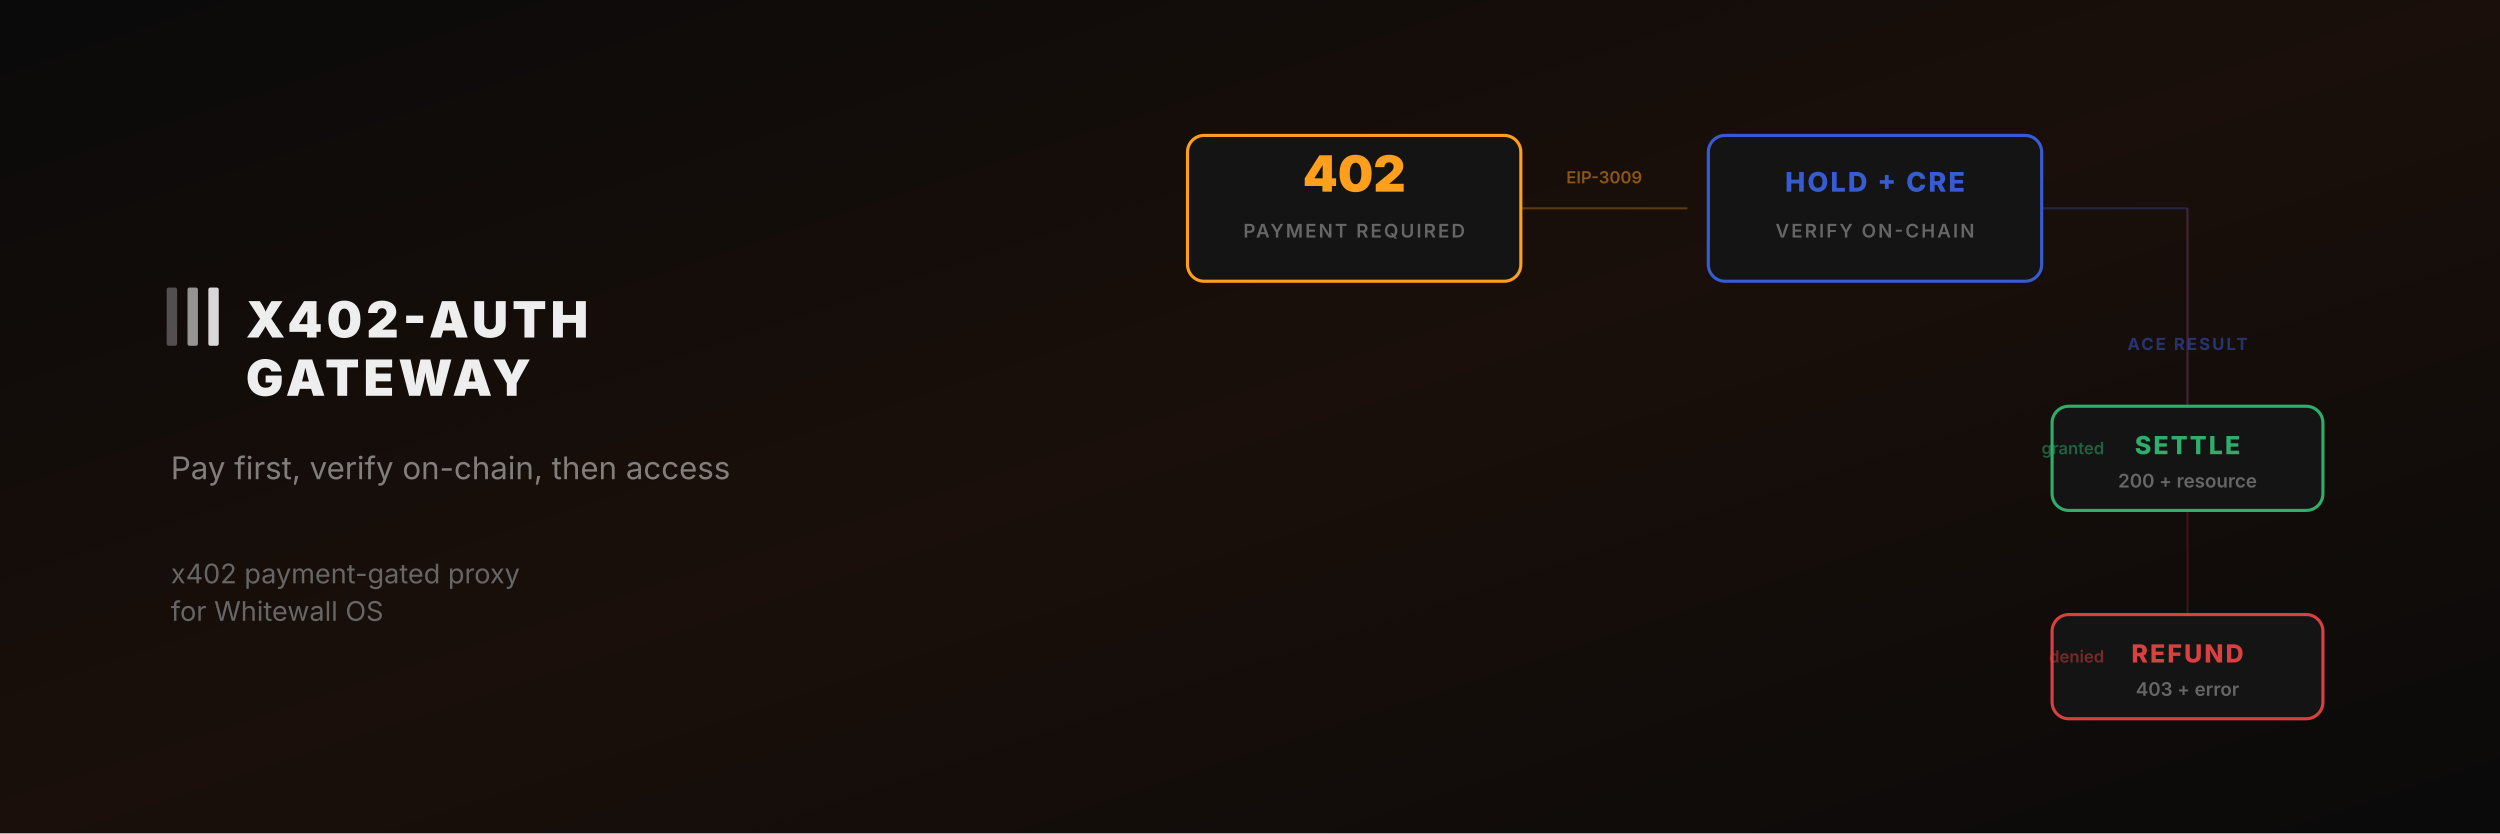
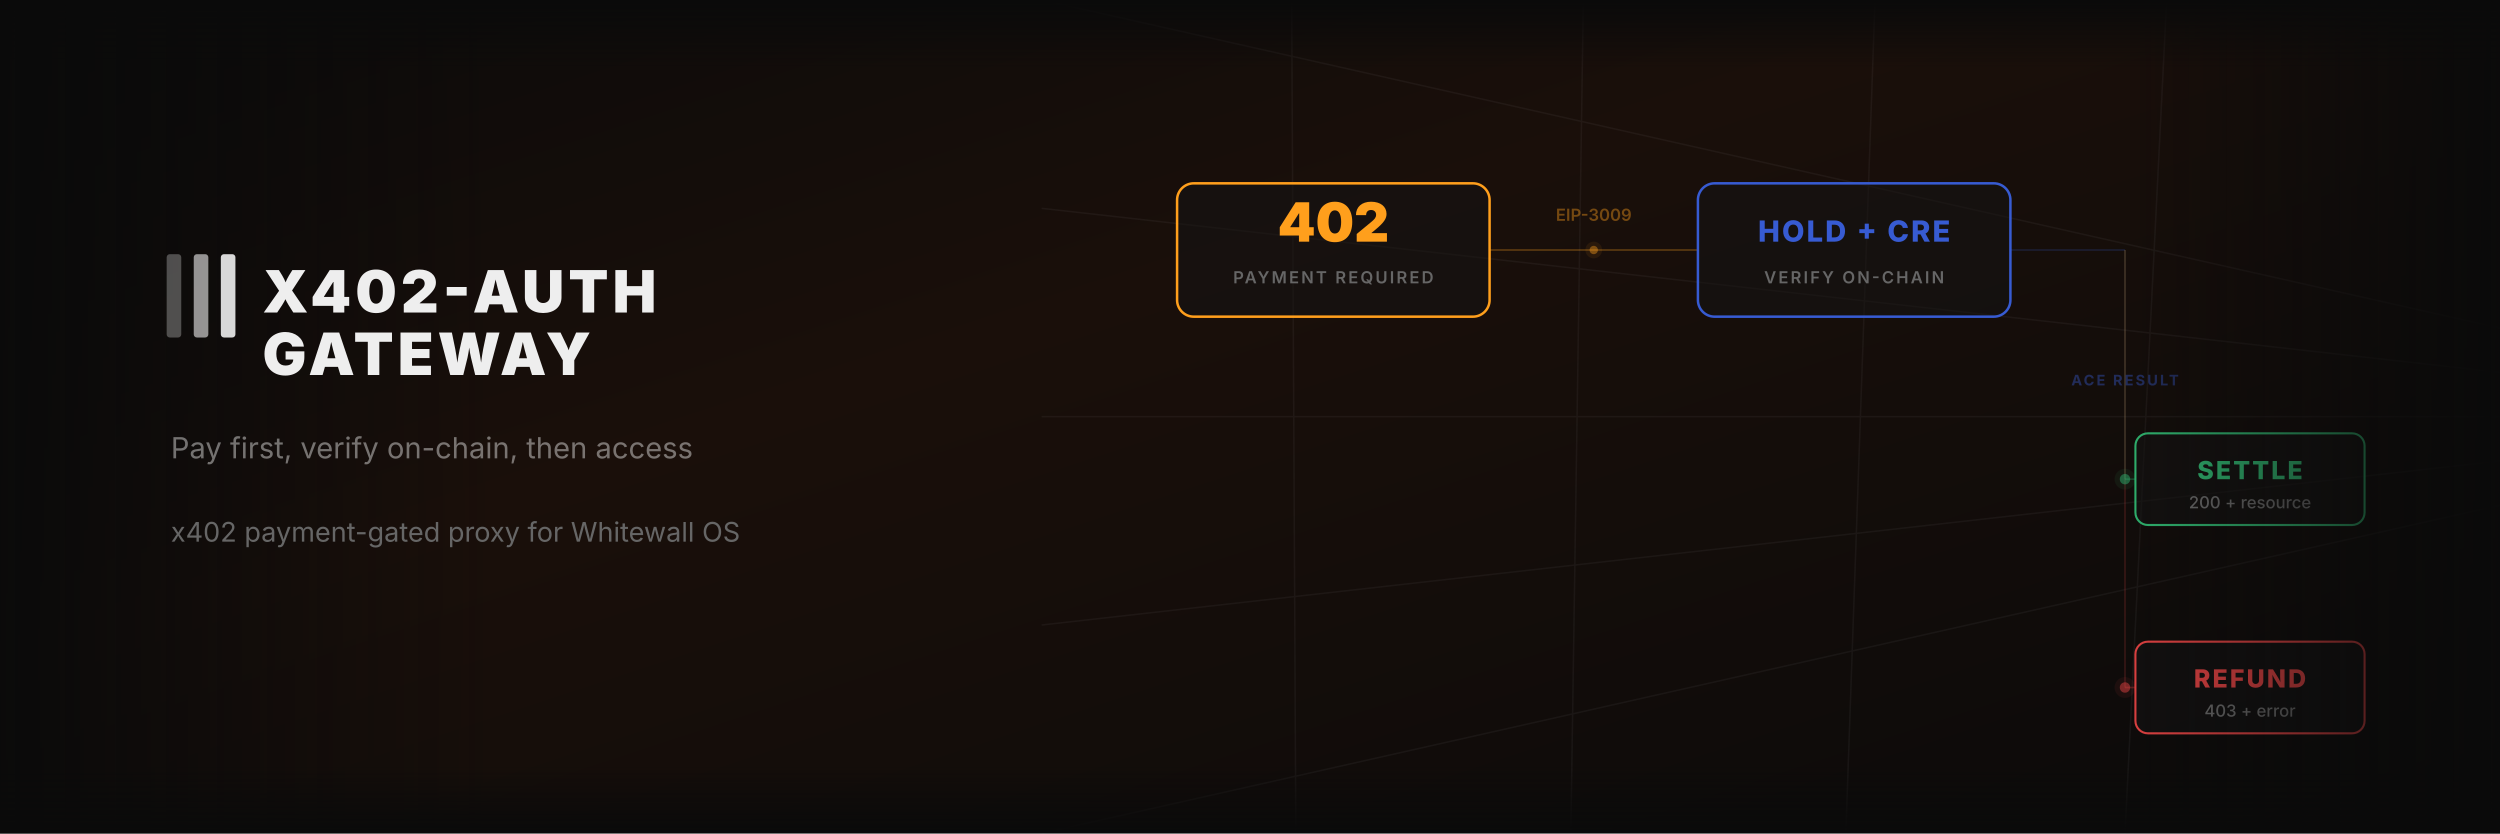
<svg xmlns="http://www.w3.org/2000/svg" viewBox="0 0 1200 400">
  <defs>
    <linearGradient id="bg" x1="0%" y1="0%" x2="100%" y2="100%">
      <stop offset="0%" stop-color="#0A0A0A" />
-       <stop offset="50%" stop-color="#1A0F0A" />
+       <stop offset="40%" stop-color="#1A0F0A" />
+       <stop offset="100%" stop-color="#0A0A0A" />
+     </linearGradient>
+     <linearGradient id="fadeL" x1="0%" y1="0%" x2="20%" y2="0%">
+       <stop offset="0%" stop-color="#0A0A0A" />
+       <stop offset="100%" stop-color="#0A0A0A" stop-opacity="0" />
+     </linearGradient>
+     <linearGradient id="fadeR" x1="85%" y1="0%" x2="100%" y2="0%">
+       <stop offset="0%" stop-color="#0A0A0A" stop-opacity="0" />
+       <stop offset="100%" stop-color="#0A0A0A" />
+     </linearGradient>
+     <linearGradient id="fadeT" x1="0%" y1="0%" x2="0%" y2="8%">
+       <stop offset="0%" stop-color="#0A0A0A" />
+       <stop offset="100%" stop-color="#0A0A0A" stop-opacity="0" />
+     </linearGradient>
+     <linearGradient id="fadeB" x1="0%" y1="92%" x2="0%" y2="100%">
+       <stop offset="0%" stop-color="#0A0A0A" stop-opacity="0" />
      <stop offset="100%" stop-color="#0A0A0A" />
    </linearGradient>
  </defs>
  <rect width="1200" height="400" fill="url(#bg)" />
-   <g transform="translate(650, 100)">
-     <rect x="-80" y="-35" width="160" height="70" rx="8" fill="#141414" stroke="#FF9F1C" stroke-width="1.5" />
-     <text x="0" y="-8" font-family="Inter, system-ui, sans-serif" font-size="24" font-weight="900" fill="#FF9F1C" text-anchor="middle">402</text>
-     <text x="0" y="14" font-family="Inter, system-ui, sans-serif" font-size="9" font-weight="600" fill="#666666" text-anchor="middle" letter-spacing="1">PAYMENT REQUIRED</text>
+   <g opacity="0.05" stroke="#EEEEEE" stroke-width="0.7" fill="none">
+     <line x1="500" y1="0" x2="1300" y2="180" />
+     <line x1="500" y1="100" x2="1300" y2="190" />
+     <line x1="500" y1="200" x2="1300" y2="200" />
+     <line x1="500" y1="300" x2="1300" y2="210" />
+     <line x1="500" y1="400" x2="1300" y2="220" />
+     <line x1="620" y1="0" x2="622" y2="400" />
+     <line x1="760" y1="0" x2="754" y2="400" />
+     <line x1="900" y1="0" x2="886" y2="400" />
+     <line x1="1040" y1="0" x2="1020" y2="400" />
  </g>
-   <line x1="730" y1="100" x2="810" y2="100" stroke="#FF9F1C" stroke-width="1" opacity="0.3" />
-   <text x="770" y="88" font-family="Inter, system-ui, sans-serif" font-size="8" font-weight="600" fill="#FF9F1C" text-anchor="middle" opacity="0.5">EIP-3009</text>
-   <g transform="translate(900, 100)">
-     <rect x="-80" y="-35" width="160" height="70" rx="8" fill="#141414" stroke="#375BD2" stroke-width="1.5" />
-     <text x="0" y="-8" font-family="Inter, system-ui, sans-serif" font-size="13" font-weight="800" fill="#375BD2" text-anchor="middle" letter-spacing="1">HOLD + CRE</text>
-     <text x="0" y="14" font-family="Inter, system-ui, sans-serif" font-size="9" font-weight="600" fill="#666666" text-anchor="middle" letter-spacing="1">VERIFY ON-CHAIN</text>
+   <g transform="translate(640, 120)">
+     <rect x="-75" y="-32" width="150" height="64" rx="8" fill="#141414" fill-opacity="0.5" stroke="#FF9F1C" stroke-width="1.2" />
+     <text x="0" y="-4" font-family="Inter, system-ui, sans-serif" font-size="26" font-weight="900" fill="#FF9F1C" text-anchor="middle">402</text>
+     <text x="0" y="16" font-family="Inter, system-ui, sans-serif" font-size="8" font-weight="600" fill="#666666" text-anchor="middle" letter-spacing="1">PAYMENT REQUIRED</text>
  </g>
-   <line x1="980" y1="100" x2="1050" y2="100" stroke="#375BD2" stroke-width="1" opacity="0.3" />
-   <line x1="1050" y1="100" x2="1050" y2="220" stroke="#375BD2" stroke-width="1" opacity="0.2" />
-   <line x1="1050" y1="100" x2="1050" y2="320" stroke="#D94040" stroke-width="1" opacity="0.2" />
-   <g transform="translate(1050, 220)">
-     <rect x="-65" y="-25" width="130" height="50" rx="8" fill="#141414" stroke="#2EAD6B" stroke-width="1.5" />
-     <text x="0" y="-2" font-family="Inter, system-ui, sans-serif" font-size="12" font-weight="800" fill="#2EAD6B" text-anchor="middle" letter-spacing="1">SETTLE</text>
-     <text x="0" y="14" font-family="Inter, system-ui, sans-serif" font-size="9" font-weight="600" fill="#666666" text-anchor="middle">200 + resource</text>
+   <line x1="715" y1="120" x2="815" y2="120" stroke="#FF9F1C" stroke-width="0.8" opacity="0.3" />
+   <circle cx="765" cy="120" r="4" fill="#FF9F1C" opacity="0.08" />
+   <circle cx="765" cy="120" r="2" fill="#FF9F1C" opacity="0.4" />
+   <text x="765" y="106" font-family="Inter, system-ui, sans-serif" font-size="8" font-weight="600" fill="#FF9F1C" text-anchor="middle" opacity="0.4">EIP-3009</text>
+   <g transform="translate(890, 120)">
+     <rect x="-75" y="-32" width="150" height="64" rx="8" fill="#141414" fill-opacity="0.5" stroke="#375BD2" stroke-width="1.2" />
+     <text x="0" y="-4" font-family="Inter, system-ui, sans-serif" font-size="14" font-weight="800" fill="#375BD2" text-anchor="middle" letter-spacing="1">HOLD + CRE</text>
+     <text x="0" y="16" font-family="Inter, system-ui, sans-serif" font-size="8" font-weight="600" fill="#666666" text-anchor="middle" letter-spacing="1">VERIFY ON-CHAIN</text>
  </g>
-   <g transform="translate(1050, 320)">
-     <rect x="-65" y="-25" width="130" height="50" rx="8" fill="#141414" stroke="#D94040" stroke-width="1.5" />
-     <text x="0" y="-2" font-family="Inter, system-ui, sans-serif" font-size="12" font-weight="800" fill="#D94040" text-anchor="middle" letter-spacing="1">REFUND</text>
-     <text x="0" y="14" font-family="Inter, system-ui, sans-serif" font-size="9" font-weight="600" fill="#666666" text-anchor="middle">403 + error</text>
+   <line x1="965" y1="120" x2="1020" y2="120" stroke="#375BD2" stroke-width="0.8" opacity="0.2" />
+   <line x1="1020" y1="120" x2="1020" y2="230" stroke="#2EAD6B" stroke-width="0.8" opacity="0.2" />
+   <line x1="1020" y1="120" x2="1020" y2="330" stroke="#D94040" stroke-width="0.8" opacity="0.2" />
+   <text x="1020" y="185" font-family="Inter, system-ui, sans-serif" font-size="7" font-weight="700" fill="#375BD2" text-anchor="middle" letter-spacing="1" opacity="0.4">ACE RESULT</text>
+   <g transform="translate(1080, 230)">
+     <rect x="-55" y="-22" width="110" height="44" rx="6" fill="#141414" fill-opacity="0.5" stroke="#2EAD6B" stroke-width="1" />
+     <text x="0" y="0" font-family="Inter, system-ui, sans-serif" font-size="12" font-weight="800" fill="#2EAD6B" text-anchor="middle" letter-spacing="1">SETTLE</text>
+     <text x="0" y="14" font-family="Inter, system-ui, sans-serif" font-size="8" font-weight="500" fill="#666666" text-anchor="middle">200 + resource</text>
  </g>
-   <text x="1050" y="168" font-family="Inter, system-ui, sans-serif" font-size="8" font-weight="700" fill="#375BD2" text-anchor="middle" letter-spacing="1" opacity="0.5">ACE RESULT</text>
-   <text x="1010" y="218" font-family="Inter, system-ui, sans-serif" font-size="8" font-weight="600" fill="#2EAD6B" text-anchor="end" opacity="0.5">granted</text>
-   <text x="1010" y="318" font-family="Inter, system-ui, sans-serif" font-size="8" font-weight="600" fill="#D94040" text-anchor="end" opacity="0.5">denied</text>
-   <rect x="80" y="138" width="5" height="28" rx="1" fill="#EEEEEE" opacity="0.3" />
-   <rect x="90" y="138" width="5" height="28" rx="1" fill="#EEEEEE" opacity="0.6" />
-   <rect x="100" y="138" width="5" height="28" rx="1" fill="#EEEEEE" opacity="0.9" />
-   <text x="118" y="162" font-family="Inter, system-ui, sans-serif" font-size="24" font-weight="900" letter-spacing="2" fill="#EEEEEE">X402-AUTH</text>
-   <text x="118" y="190" font-family="Inter, system-ui, sans-serif" font-size="24" font-weight="900" letter-spacing="2" fill="#EEEEEE">GATEWAY</text>
-   <text x="82" y="230" font-family="Inter, system-ui, sans-serif" font-size="15" font-weight="400" fill="#EEEEEE" opacity="0.5">Pay first, verify on-chain, then access</text>
-   <text x="82" y="280" font-family="Inter, system-ui, sans-serif" font-size="13" font-weight="400" fill="#666666">x402 payment-gated proxy</text>
-   <text x="82" y="298" font-family="Inter, system-ui, sans-serif" font-size="13" font-weight="400" fill="#666666">for Whitewall OS</text>
+   <line x1="1020" y1="230" x2="1025" y2="230" stroke="#2EAD6B" stroke-width="0.8" opacity="0.3" />
+   <circle cx="1020" cy="230" r="5" fill="#2EAD6B" opacity="0.08" />
+   <circle cx="1020" cy="230" r="2.5" fill="#2EAD6B" opacity="0.5" />
+   <g transform="translate(1080, 330)">
+     <rect x="-55" y="-22" width="110" height="44" rx="6" fill="#141414" fill-opacity="0.5" stroke="#D94040" stroke-width="1" />
+     <text x="0" y="0" font-family="Inter, system-ui, sans-serif" font-size="12" font-weight="800" fill="#D94040" text-anchor="middle" letter-spacing="1">REFUND</text>
+     <text x="0" y="14" font-family="Inter, system-ui, sans-serif" font-size="8" font-weight="500" fill="#666666" text-anchor="middle">403 + error</text>
+   </g>
+   <line x1="1020" y1="330" x2="1025" y2="330" stroke="#D94040" stroke-width="0.8" opacity="0.3" />
+   <circle cx="1020" cy="330" r="5" fill="#D94040" opacity="0.08" />
+   <circle cx="1020" cy="330" r="2.5" fill="#D94040" opacity="0.5" />
+   <rect width="1200" height="400" fill="url(#fadeL)" />
+   <rect width="1200" height="400" fill="url(#fadeR)" />
+   <rect width="1200" height="400" fill="url(#fadeT)" />
+   <rect width="1200" height="400" fill="url(#fadeB)" />
+   <rect x="80" y="122" width="7" height="40" rx="1.5" fill="#EEEEEE" opacity="0.3" />
+   <rect x="93" y="122" width="7" height="40" rx="1.5" fill="#EEEEEE" opacity="0.6" />
+   <rect x="106" y="122" width="7" height="40" rx="1.5" fill="#EEEEEE" opacity="0.9" />
+   <text x="126" y="150" font-family="Inter, system-ui, sans-serif" font-size="28" font-weight="900" letter-spacing="2" fill="#EEEEEE">X402-AUTH</text>
+   <text x="126" y="180" font-family="Inter, system-ui, sans-serif" font-size="28" font-weight="900" letter-spacing="2" fill="#EEEEEE">GATEWAY</text>
+   <text x="82" y="220" font-family="Inter, system-ui, sans-serif" font-size="14" font-weight="400" fill="#EEEEEE" opacity="0.45">Pay first, verify on-chain, then access</text>
+   <text x="82" y="260" font-family="Inter, system-ui, sans-serif" font-size="13" font-weight="400" fill="#666666">x402 payment-gated proxy for Whitewall OS</text>
</svg>
